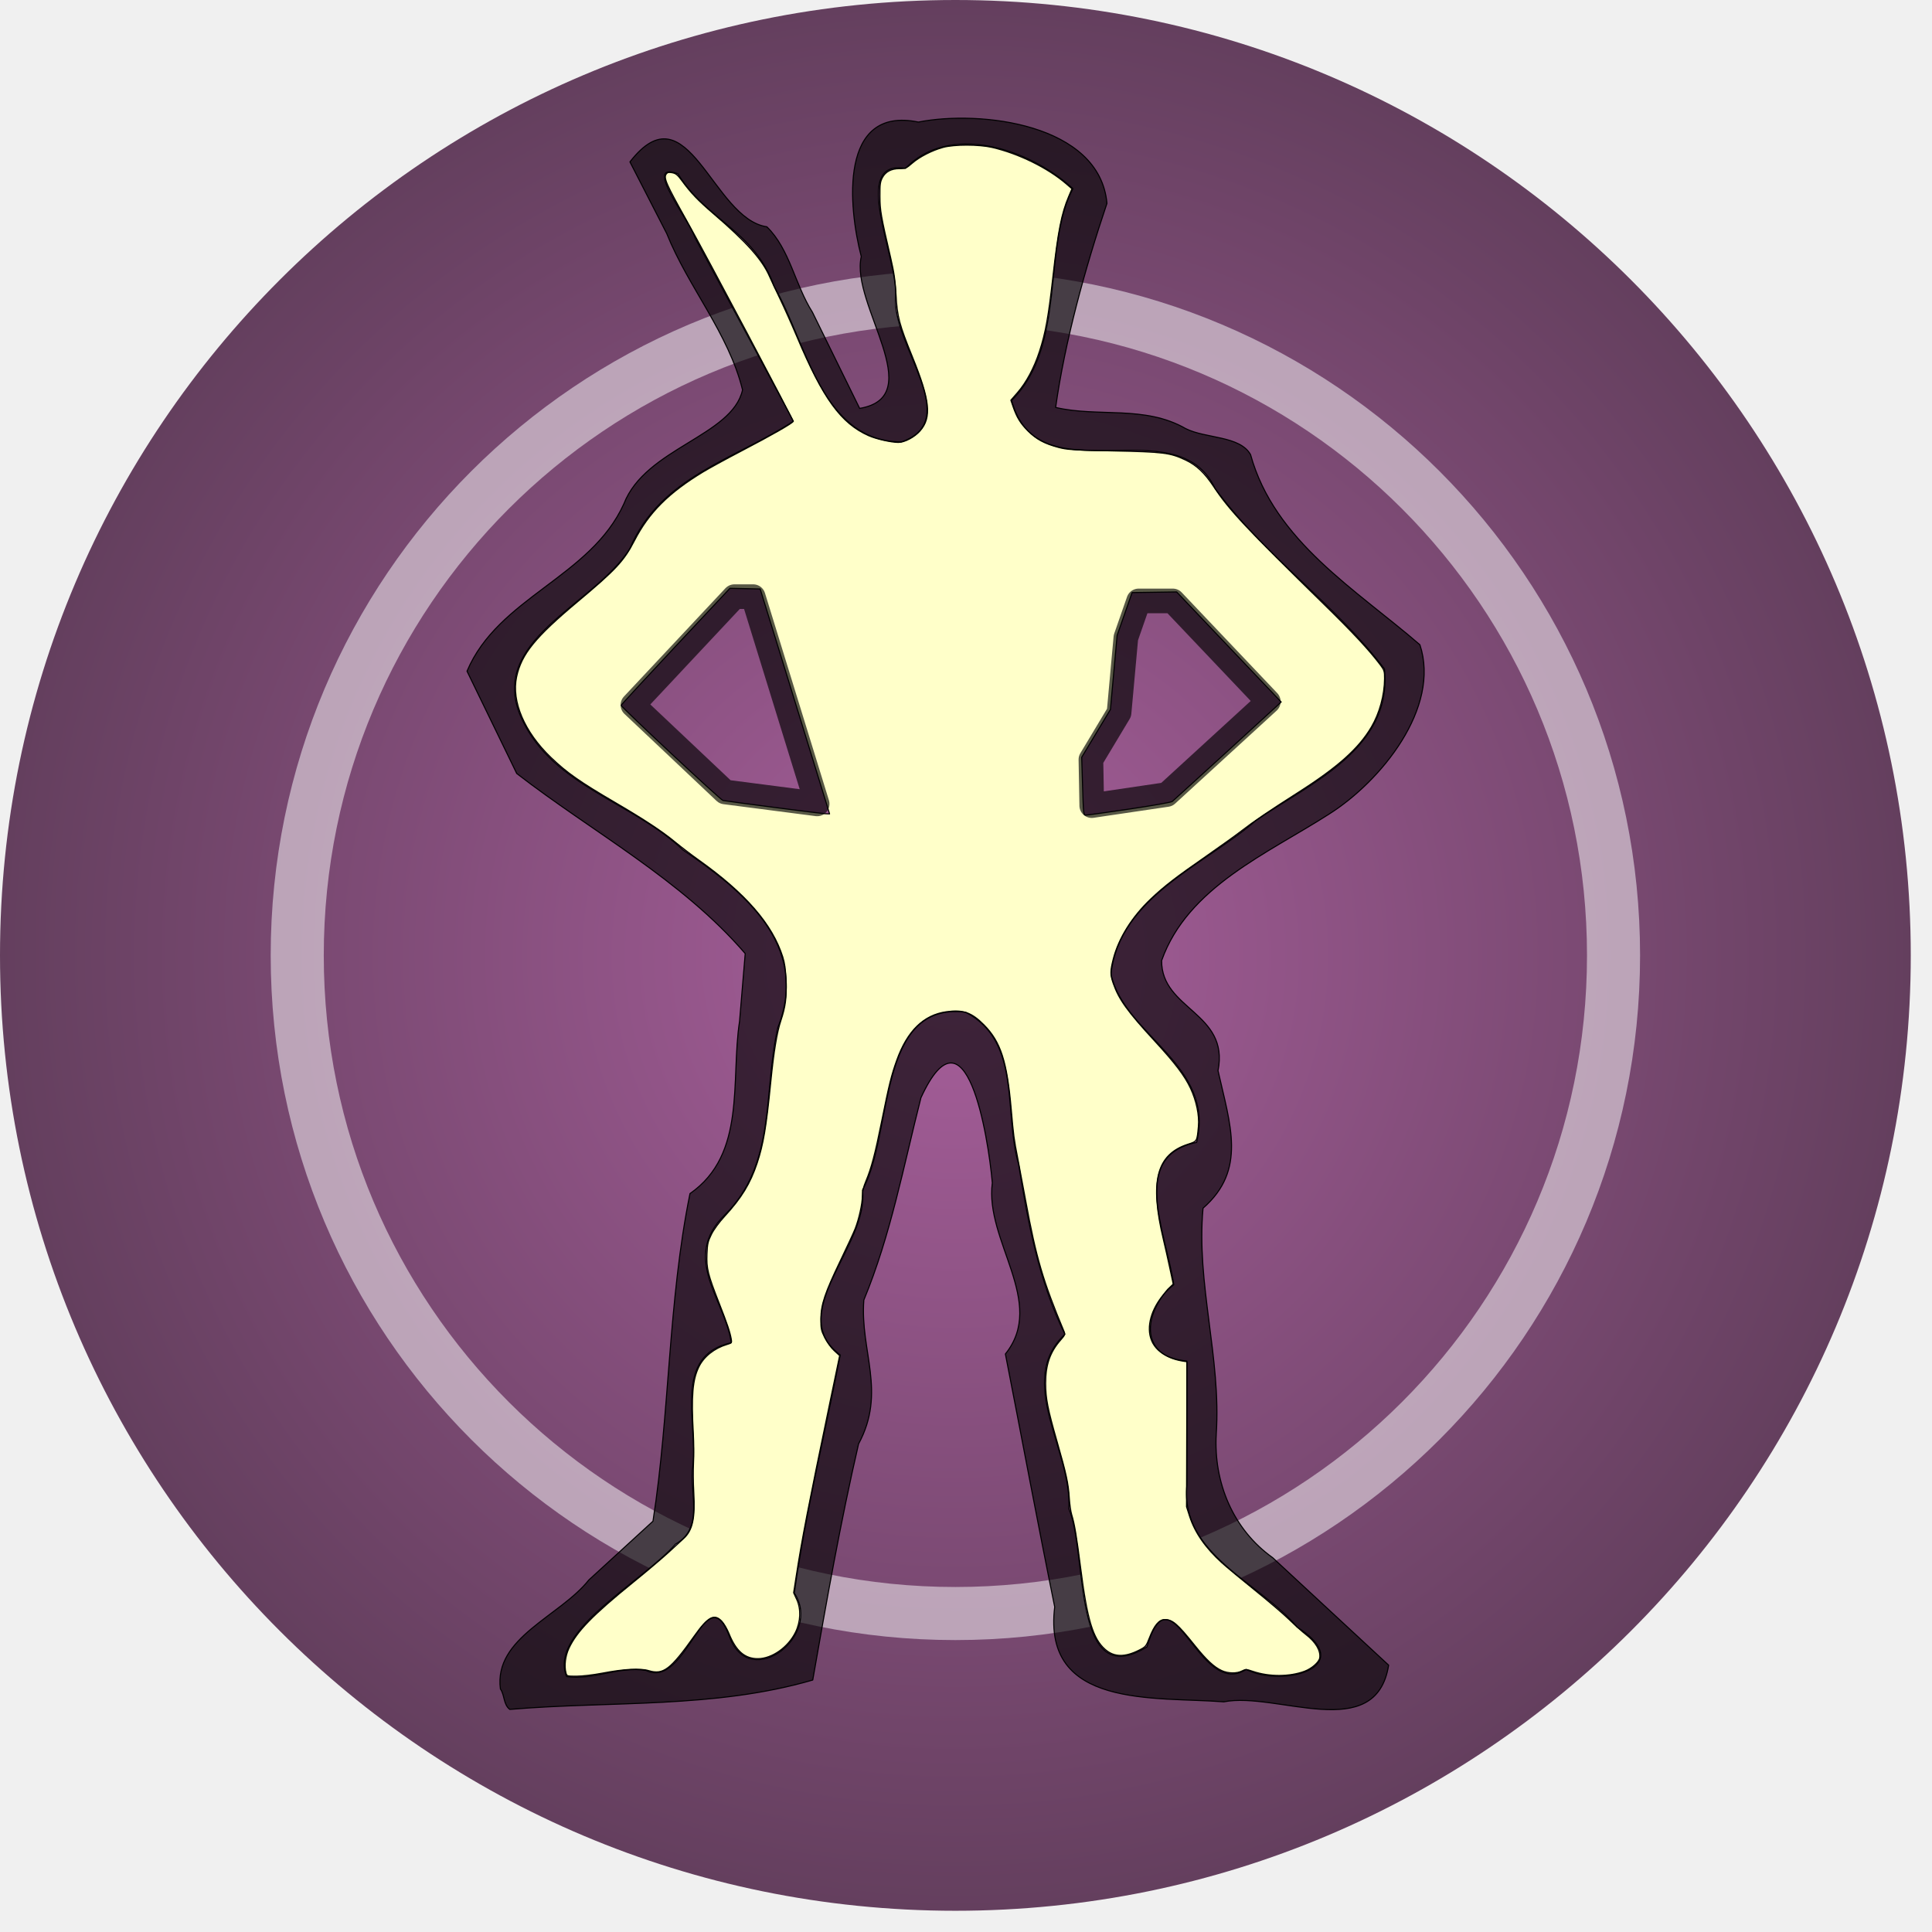
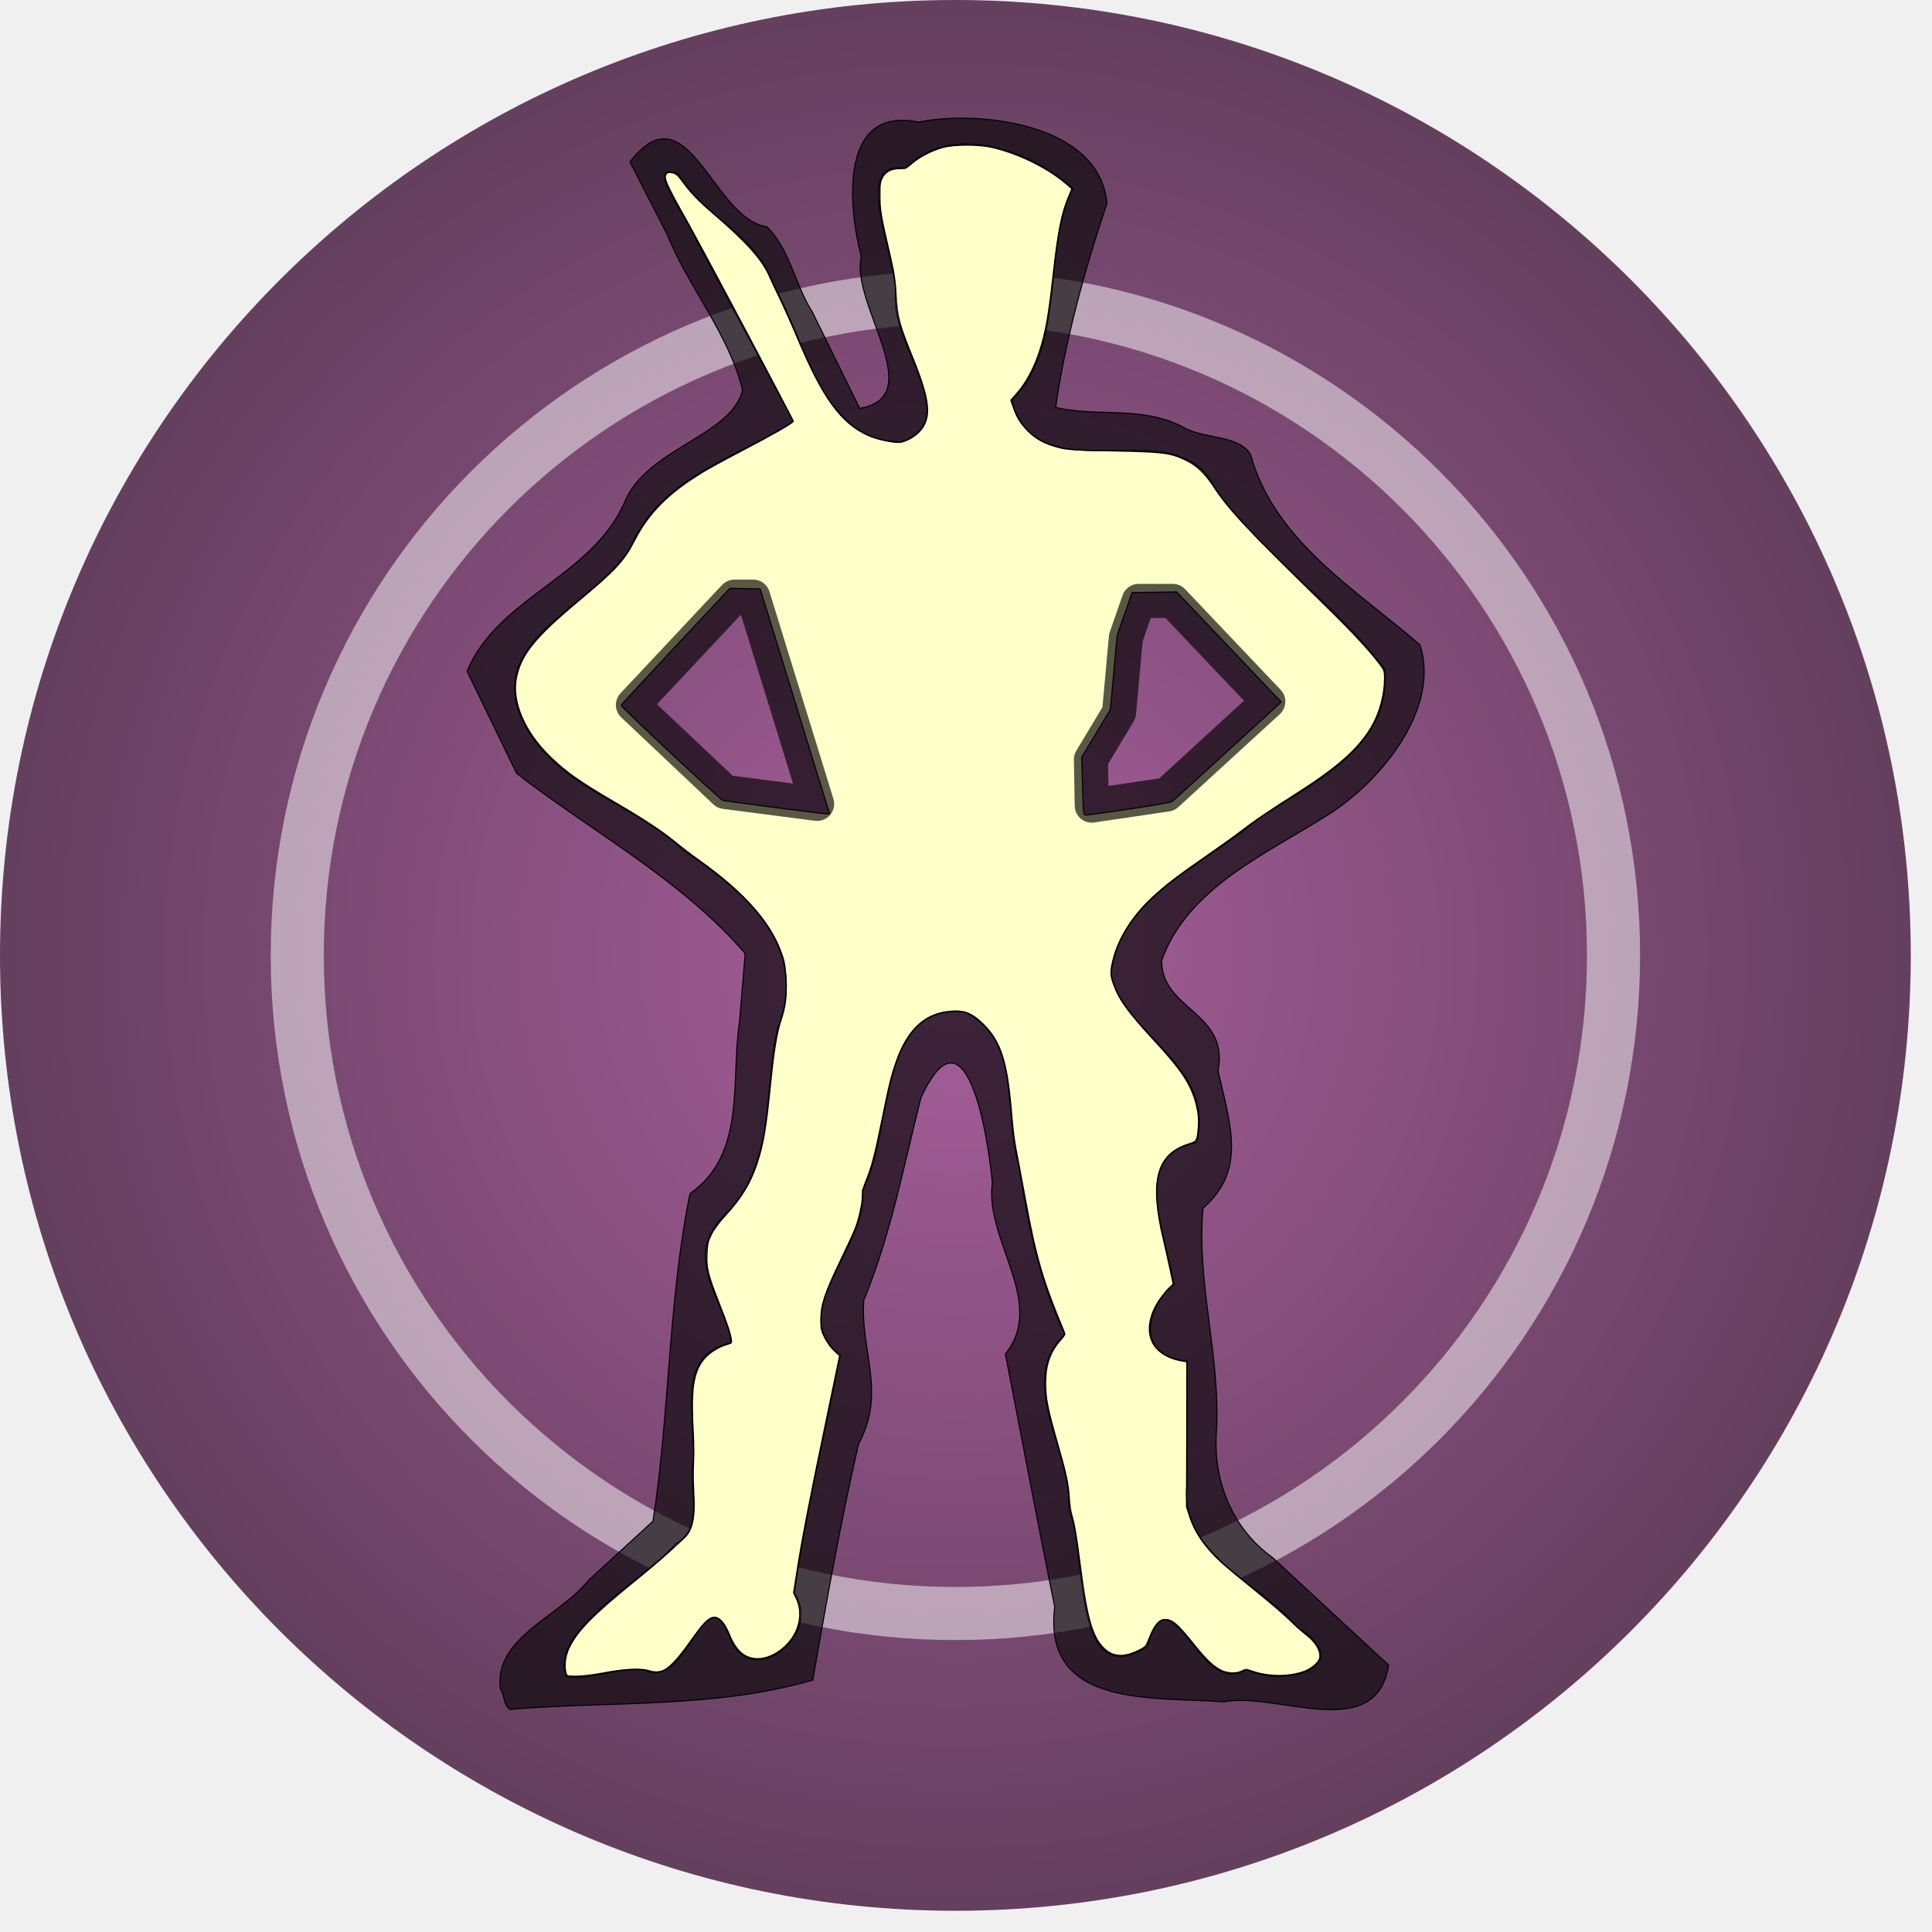
<svg xmlns="http://www.w3.org/2000/svg" version="1.1" width="91" height="91" viewBox="0, 0, 91, 91" xml:space="preserve" fill-rule="evenodd" stroke-linejoin="round" stroke-miterlimit="2" style="clip-rule:evenodd;">
  <defs>
    <radialGradient cx="45" cy="45" r="45" gradientUnits="userSpaceOnUse" id="Radial">
      <stop offset="0%" stop-color="#a85f9c" stop-opacity="1" />
      <stop offset="100%" stop-color="#643F5E" stop-opacity="1" />
    </radialGradient>
  </defs>
  <circle cx="45" cy="45" r="45" stroke-width="1.1px" style="fill:url(#Radial);" id="circle10061" />
  <circle cx="45" cy="45" r="31" stroke-width="2.5px" stroke-opacity="0.5" style="fill:none;stroke:white;" />
-   <g stroke-width="0.5" style="fill:#ffffff;stroke:#000000;stroke-width:0.045;stroke-dasharray:none;stroke-opacity:1" filter="url(#dropshadow)" fill-rule="nonzero" transform="matrix(1.111196,0,0,1.111196,-5.05409,-5.717813)">
+   <g stroke-width="0.5" style="fill:#ffffff;stroke:#000000;stroke-width:0.045;stroke-dasharray:none;stroke-opacity:1" fill-rule="nonzero" transform="matrix(1.111196,0,0,1.111196,-5.05409,-5.717813)">
    <path style="fill:#ffffc9;stroke:#000000;stroke-width:0.172;stroke-linecap:butt;stroke-dasharray:none;stroke-opacity:1" d="m 107.87,287.461 c -0.302,-1.095 -0.104,-2.725 0.483,-3.969 1.271,-2.694 3.792,-5.284 10.18,-10.461 2.221,-1.8 4.826,-4.004 5.79,-4.899 0.964,-0.895 2.033,-1.88 2.377,-2.189 1.45,-1.302 1.884,-3.264 1.642,-7.416 -0.087,-1.488 -0.106,-3.618 -0.043,-4.734 0.064,-1.116 0.051,-3.203 -0.029,-4.637 -0.337,-6.101 -0.123,-8.658 0.899,-10.748 0.796,-1.628 2.469,-2.956 4.479,-3.557 0.766,-0.229 0.805,-0.275 0.704,-0.843 -0.212,-1.191 -0.622,-2.41 -1.96,-5.823 -1.795,-4.581 -2.027,-5.521 -1.936,-7.835 0.064,-1.616 0.153,-2.013 0.704,-3.133 0.38,-0.772 1.217,-1.919 2.105,-2.883 2.736,-2.973 4.137,-5.264 5.232,-8.557 1,-3.01 1.458,-5.735 2.175,-12.946 0.489,-4.919 1.002,-8.029 1.634,-9.912 0.735,-2.188 0.928,-3.701 0.818,-6.394 -0.072,-1.764 -0.218,-2.809 -0.53,-3.788 -1.67,-5.249 -5.965,-10.188 -13.533,-15.562 -1.111,-0.789 -2.778,-2.061 -3.705,-2.828 -2.078,-1.718 -4.954,-3.614 -9.618,-6.34 -5.664,-3.31 -7.745,-4.771 -10.306,-7.233 -4.23,-4.069 -6.307,-8.958 -5.474,-12.888 0.77,-3.634 2.978,-6.354 9.774,-12.04 6.128,-5.128 7.425,-6.521 9.11,-9.794 2.304,-4.474 5.459,-7.636 10.95,-10.971 0.981,-0.596 3.72,-2.094 6.086,-3.329 4.984,-2.601 8.26,-4.474 8.382,-4.791 0.074,-0.192 -13.905,-26.557 -17.055,-32.167 -3.308,-5.892 -3.724,-6.846 -3.264,-7.477 0.183,-0.25 0.398,-0.293 0.944,-0.191 0.571,0.107 0.864,0.346 1.517,1.235 1.497,2.039 2.559,3.151 5.083,5.32 5.353,4.599 7.828,7.376 9.002,10.097 0.225,0.522 0.955,2.079 1.622,3.461 0.667,1.382 1.926,4.201 2.797,6.265 4.147,9.825 7.033,13.793 11.458,15.75 1.191,0.527 3.605,1.075 4.734,1.075 1.028,0 2.6,-0.832 3.496,-1.85 1.889,-2.146 1.606,-4.888 -1.228,-11.869 -2.095,-5.162 -2.428,-6.414 -2.617,-9.854 -0.128,-2.326 -0.32,-3.663 -0.86,-5.99 -1.575,-6.79 -1.708,-7.553 -1.724,-9.854 -0.013,-1.886 0.044,-2.336 0.38,-2.977 0.514,-0.979 1.43,-1.467 2.758,-1.467 0.95,0 1.116,-0.071 2.026,-0.868 1.165,-1.019 3.2,-2.06 4.964,-2.539 1.767,-0.48 5.74,-0.478 7.825,0.004 4.267,0.987 8.949,3.292 11.934,5.875 l 0.869,0.752 -0.525,1.238 c -1.145,2.697 -1.707,5.557 -2.522,12.831 -0.72,6.419 -1.182,8.993 -2.15,11.966 -0.874,2.683 -2.11,4.995 -3.561,6.659 l -1.029,1.18 0.352,1.023 c 0.602,1.748 1.183,2.693 2.407,3.913 1.337,1.331 2.612,2.021 4.852,2.621 1.389,0.373 2.28,0.43 8.791,0.565 8.043,0.167 9.104,0.299 11.541,1.441 1.804,0.845 3.098,2.069 4.6,4.348 2.429,3.686 5.162,6.598 17.777,18.936 4.462,4.364 7.057,7.158 8.85,9.53 0.651,0.86 0.705,1.033 0.699,2.222 -0.014,2.633 -0.809,5.549 -2.116,7.762 -2.04,3.454 -5.371,6.425 -11.789,10.514 -4.538,2.891 -7.076,4.61 -8.888,6.02 -0.903,0.703 -3.468,2.544 -5.7,4.092 -4.892,3.393 -6.775,4.844 -8.917,6.872 -3.046,2.884 -5.211,6.343 -6.057,9.68 -0.484,1.911 -0.485,2.476 -0.002,3.88 0.882,2.565 2.274,4.498 6.674,9.276 3.261,3.541 4.753,5.51 5.707,7.536 0.931,1.976 1.427,4.361 1.267,6.089 -0.228,2.454 -0.193,2.394 -1.653,2.864 -5.063,1.631 -6.184,5.948 -3.961,15.264 0.27,1.134 0.736,3.206 1.035,4.604 l 0.544,2.543 -0.87,0.838 c -4.137,4.856 -3.894,10.423 2.281,11.489 l 0.784,0.125 -0.032,11.615 -0.032,11.615 0.497,1.546 c 0.835,2.598 2.558,5.073 5.191,7.455 0.773,0.699 3.145,2.669 5.27,4.378 2.125,1.708 4.607,3.831 5.516,4.718 0.908,0.887 2.107,1.96 2.663,2.385 1.552,1.185 2.381,2.59 2.2,3.728 -0.11,0.688 -1.262,1.702 -2.432,2.14 -2.372,0.887 -5.645,0.899 -8.228,0.029 -1.106,-0.373 -1.211,-0.377 -1.786,-0.08 -0.846,0.438 -2.207,0.414 -3.247,-0.056 -1.21,-0.547 -2.469,-1.72 -4.294,-4.001 -2.812,-3.514 -3.58,-4.174 -4.86,-4.174 -0.885,0 -1.669,0.935 -2.425,2.894 -0.535,1.386 -0.602,1.467 -1.632,1.989 -2.32,1.177 -4.041,1.145 -5.46,-0.102 -1.965,-1.725 -2.875,-4.75 -3.936,-13.086 -0.639,-5.017 -0.986,-7.084 -1.43,-8.502 -0.15,-0.48 -0.324,-1.676 -0.385,-2.658 -0.147,-2.354 -0.475,-3.873 -1.949,-9.021 -1.505,-5.256 -1.838,-6.952 -1.838,-9.367 0,-2.96 0.706,-5.001 2.395,-6.919 0.691,-0.785 0.745,-0.92 0.552,-1.381 -3.354,-8.017 -4.473,-11.826 -6.134,-20.895 -0.38,-2.072 -0.942,-5.072 -1.249,-6.666 -0.664,-3.441 -0.694,-3.667 -1.076,-8.019 -0.676,-7.705 -1.681,-10.821 -4.371,-13.541 -1.971,-1.994 -3.35,-2.476 -6.02,-2.105 -3.651,0.507 -6.279,3.077 -7.963,7.789 -0.861,2.41 -1.225,3.881 -2.404,9.732 -1.066,5.288 -1.657,7.532 -2.533,9.618 -0.394,0.938 -0.567,1.674 -0.568,2.415 -0.002,1.209 -0.547,3.669 -1.161,5.232 -0.227,0.578 -1.27,2.834 -2.318,5.012 -2.521,5.242 -3.142,7.084 -3.163,9.382 -0.014,1.599 0.038,1.86 0.609,3.019 0.361,0.734 0.998,1.612 1.51,2.085 l 0.886,0.816 -1.575,7.565 c -3.488,16.754 -4.436,21.645 -5.403,27.88 l -0.394,2.539 0.502,1.096 c 0.699,1.527 0.621,3.541 -0.202,5.225 -1.169,2.393 -3.735,4.211 -5.978,4.237 -2.128,0.025 -3.541,-1.192 -4.676,-4.028 -0.286,-0.715 -0.801,-1.597 -1.145,-1.962 -1.207,-1.28 -2.216,-0.744 -4.4,2.338 -3.819,5.391 -4.972,6.271 -7.306,5.573 -1.36,-0.406 -3.992,-0.265 -7.422,0.397 -1.387,0.268 -3.224,0.488 -4.102,0.491 -1.572,0.006 -1.592,0 -1.737,-0.526 z m 90.279,-138.399 c 3.598,-0.535 6.677,-1.078 6.841,-1.208 0.279,-0.22 15.985,-14.552 16.996,-15.51 l 0.46,-0.436 -8.375,-8.814 -8.375,-8.814 -3.566,0.052 -3.566,0.052 -1.201,3.428 -1.201,3.428 -0.537,5.937 -0.537,5.937 -2.301,3.828 -2.301,3.828 0.14,4.631 c 0.138,4.591 0.143,4.631 0.562,4.631 0.232,0 3.366,-0.437 6.964,-0.972 z m -48.423,-0.429 c -0.202,-0.664 -2.703,-8.772 -5.558,-18.018 l -5.191,-16.81 -2.423,-0.054 -2.423,-0.054 -8.713,9.3 c -4.792,5.115 -8.713,9.367 -8.713,9.448 0,0.297 15.916,15.176 16.308,15.245 1.209,0.214 15.779,2.105 16.375,2.126 l 0.706,0.024 z" transform="scale(0.2645833)" />
    <path style="fill:#000000;stroke-width:0.045;stroke-dasharray:none;stroke:#000000;stroke-opacity:1;fill-opacity:0.626" d="m 25.759,76.737 c -0.282,-2.181 2.514,-3.066 3.749,-4.62 0.906,-0.83 1.813,-1.661 2.719,-2.491 0.717,-4.607 0.638,-9.309 1.568,-13.886 2.403,-1.671 1.716,-4.8 2.102,-7.309 0.08,-0.955 0.159,-1.91 0.239,-2.866 -2.711,-3.148 -6.468,-5.141 -9.685,-7.633 -0.702,-1.445 -1.404,-2.891 -2.107,-4.336 1.322,-3.136 5.239,-3.984 6.649,-7.094 0.914,-2.366 4.597,-2.872 5.03,-4.83 -0.595,-2.409 -2.297,-4.341 -3.214,-6.628 -0.52,-1.012 -1.04,-2.024 -1.559,-3.036 2.466,-3.186 3.491,2.413 5.805,2.751 0.98,0.962 1.186,2.449 1.93,3.619 0.668,1.36 1.335,2.719 2.003,4.079 2.968,-0.506 -0.403,-4.418 0.068,-6.436 -0.549,-2.103 -0.954,-6.4 2.421,-5.701 2.604,-0.517 7.689,0.067 7.993,3.445 -0.937,2.783 -1.784,5.862 -2.175,8.651 1.804,0.426 3.782,-0.104 5.518,0.9 0.853,0.426 2.288,0.294 2.744,1.099 1.008,3.664 4.484,5.729 7.178,8.06 0.887,2.676 -1.655,5.791 -3.846,7.176 -2.605,1.675 -5.991,3.088 -7.101,6.21 -0.019,2.083 2.879,2.198 2.39,4.668 0.511,2.277 1.227,4.207 -0.635,5.829 -0.297,3.191 0.775,6.353 0.56,9.569 -0.119,2.057 0.713,4.049 2.391,5.245 1.639,1.519 3.277,3.038 4.916,4.556 -0.535,3.363 -4.75,1.111 -6.985,1.555 -2.942,-0.226 -7.701,0.3 -7.17,-4.024 -0.725,-3.567 -1.391,-7.148 -2.09,-10.721 1.759,-2.187 -0.881,-4.79 -0.554,-7.254 -0.177,-1.993 -1.113,-7.771 -3.026,-3.606 -0.737,2.895 -1.274,5.803 -2.42,8.574 -0.168,2.171 0.967,3.886 -0.223,6.097 -0.768,3.312 -1.356,6.662 -1.943,10.01 -4.171,1.217 -8.562,0.883 -12.843,1.245 -0.275,-0.216 -0.211,-0.598 -0.395,-0.867 z m 6.163,-0.79 c 1.74,0.88 2.547,-4.19 3.573,-1.361 0.883,2.222 3.917,-0.101 2.724,-1.914 0.47,-3.397 1.297,-6.729 1.946,-10.093 -2.37,-1.765 1.226,-4.631 0.942,-6.985 1.324,-2.395 0.588,-8.002 4.371,-7.542 2.384,1.232 1.602,4.279 2.248,6.447 0.392,2.459 0.855,4.951 1.961,7.205 -2.109,1.975 0.322,4.971 0.167,7.39 0.817,1.926 0.106,7.83 3.311,5.86 1.053,-3.523 2.197,2.253 4.207,0.955 1.554,0.793 4.796,-0.101 2.16,-1.795 -1.592,-1.906 -4.962,-3.077 -4.673,-6.023 0,-1.751 0,-3.502 0,-5.253 -2.257,-0.226 -1.806,-2.26 -0.556,-3.236 -0.351,-2.295 -1.875,-5.449 0.968,-6.032 0.801,-3.306 -3.061,-4.522 -3.631,-7.137 0.366,-3.258 3.948,-4.606 6.152,-6.511 2.318,-1.599 5.787,-3.04 5.44,-6.423 -2.038,-2.701 -5.103,-4.809 -7.177,-7.648 -1.651,-3.484 -7.499,0.44 -8.626,-3.734 2.338,-2.313 1.288,-6.477 2.598,-8.975 -1.921,-1.755 -5.273,-2.773 -7.099,-0.859 -2.353,-0.391 -0.335,3.767 -0.415,5.403 -0.193,2.092 2.917,5.278 0.237,6.193 -3.381,-0.034 -4.017,-4.221 -5.379,-6.584 -0.844,-2.376 -2.869,-2.808 -4.087,-4.783 -1.534,-0.57 0.49,1.97 0.728,2.719 1.389,2.59 2.778,5.179 4.167,7.769 -2.508,1.633 -5.642,2.347 -6.93,5.391 -1.488,2.412 -6.173,3.908 -4.555,7.287 1.333,2.795 4.68,3.479 6.81,5.5 2.569,1.735 5.386,4.045 4.016,7.52 -0.624,2.725 -0.062,5.772 -2.242,7.939 -1.889,1.829 0.035,3.661 0.264,5.425 -2.474,0.537 -1.423,3.324 -1.623,5.21 -0.169,1.138 0.505,2.622 -0.737,3.326 -1.423,1.615 -5.393,3.696 -4.618,5.614 1.134,0.163 2.223,-0.448 3.357,-0.263 z" />
-     <path style="fill:none;fill-opacity:1;stroke:#000000;stroke-width:1.045;stroke-linecap:round;stroke-linejoin:round;stroke-dasharray:none;stroke-opacity:0.654" d="m 31.377,35.028 4.302,-4.591 h 0.795 l 2.711,8.784 -3.904,-0.506 z" />
-     <path style="fill:none;fill-opacity:1;stroke:#000000;stroke-width:1.045;stroke-linecap:round;stroke-dasharray:none;stroke-opacity:0.658" d="m 52.814,30.618 h 1.446 l 4.049,4.266 -4.302,3.94 -3.181,0.47 -0.036,-1.952 1.193,-1.988 0.289,-3.181 z" />
+     <path style="fill:none;fill-opacity:1;stroke:#000000;stroke-width:1.445;stroke-linecap:round;stroke-linejoin:round;stroke-dasharray:none;stroke-opacity:0.654" d="m 31.377,35.028 4.302,-4.591 h 0.795 l 2.711,8.784 -3.904,-0.506 z" />
+     <path style="fill:none;fill-opacity:1;stroke:#000000;stroke-width:1.445;stroke-linecap:round;stroke-dasharray:none;stroke-opacity:0.658" d="m 52.814,30.618 h 1.446 l 4.049,4.266 -4.302,3.94 -3.181,0.47 -0.036,-1.952 1.193,-1.988 0.289,-3.181 z" />
  </g>
</svg>
